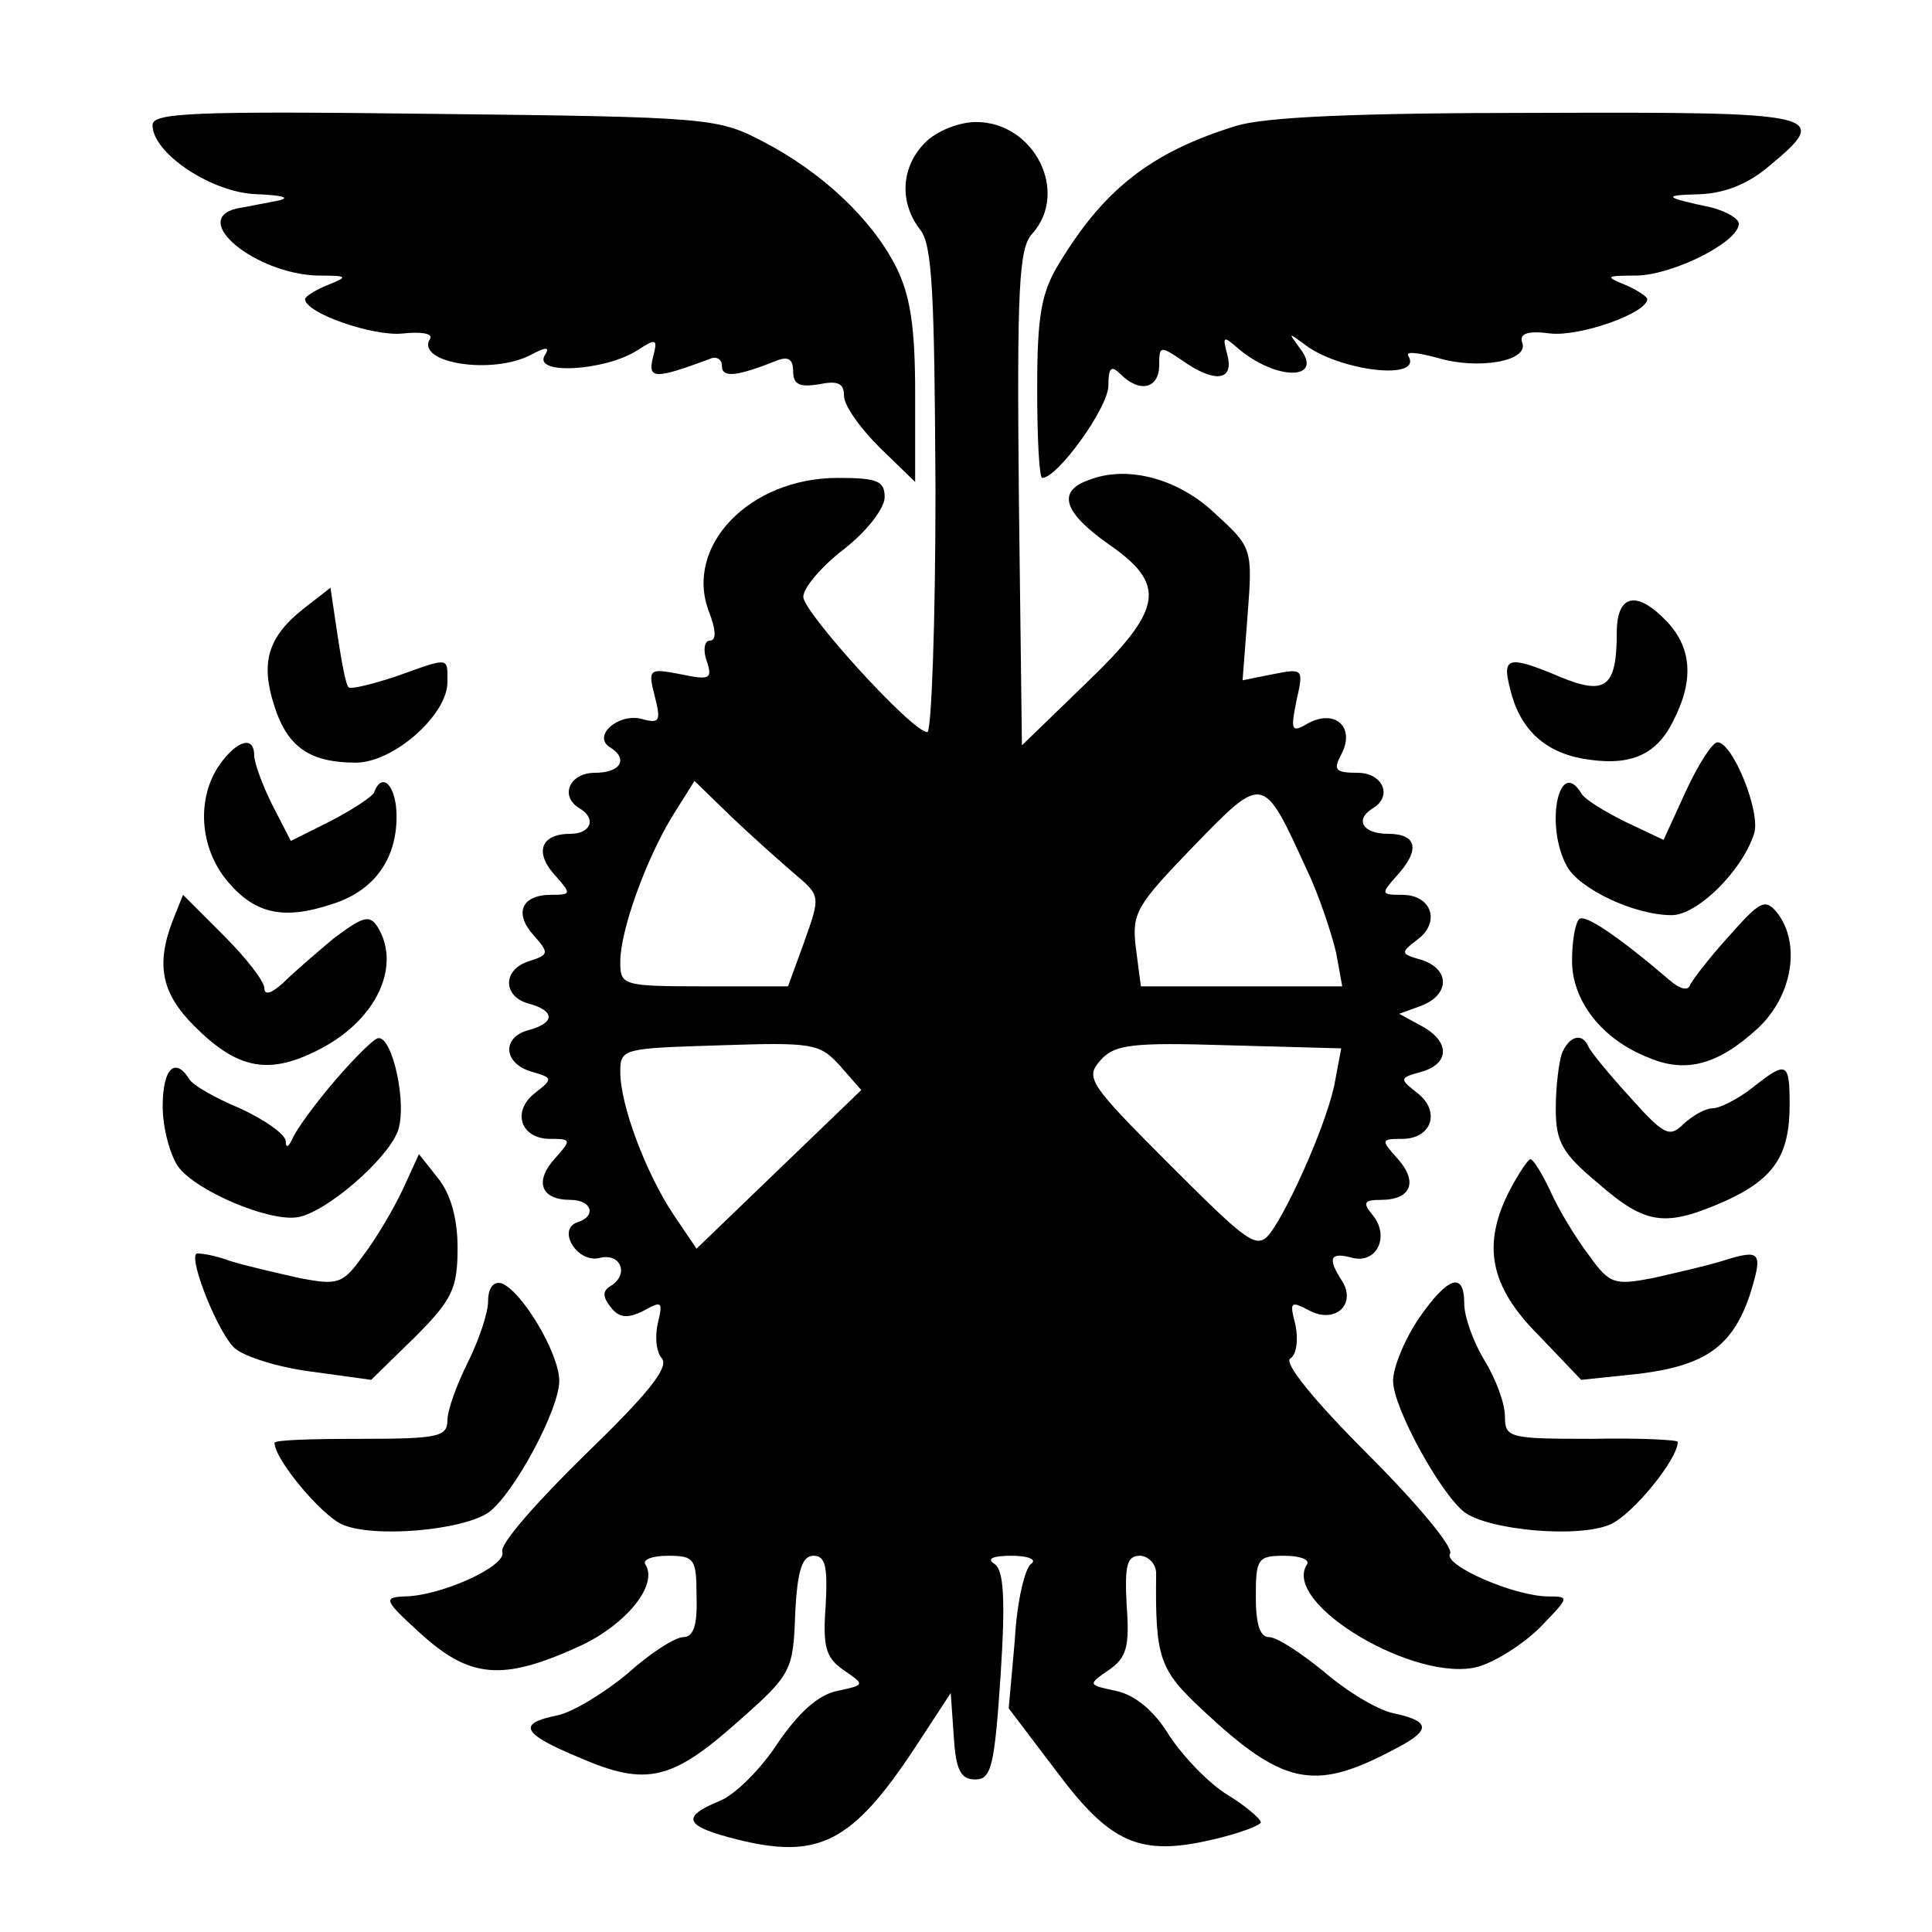
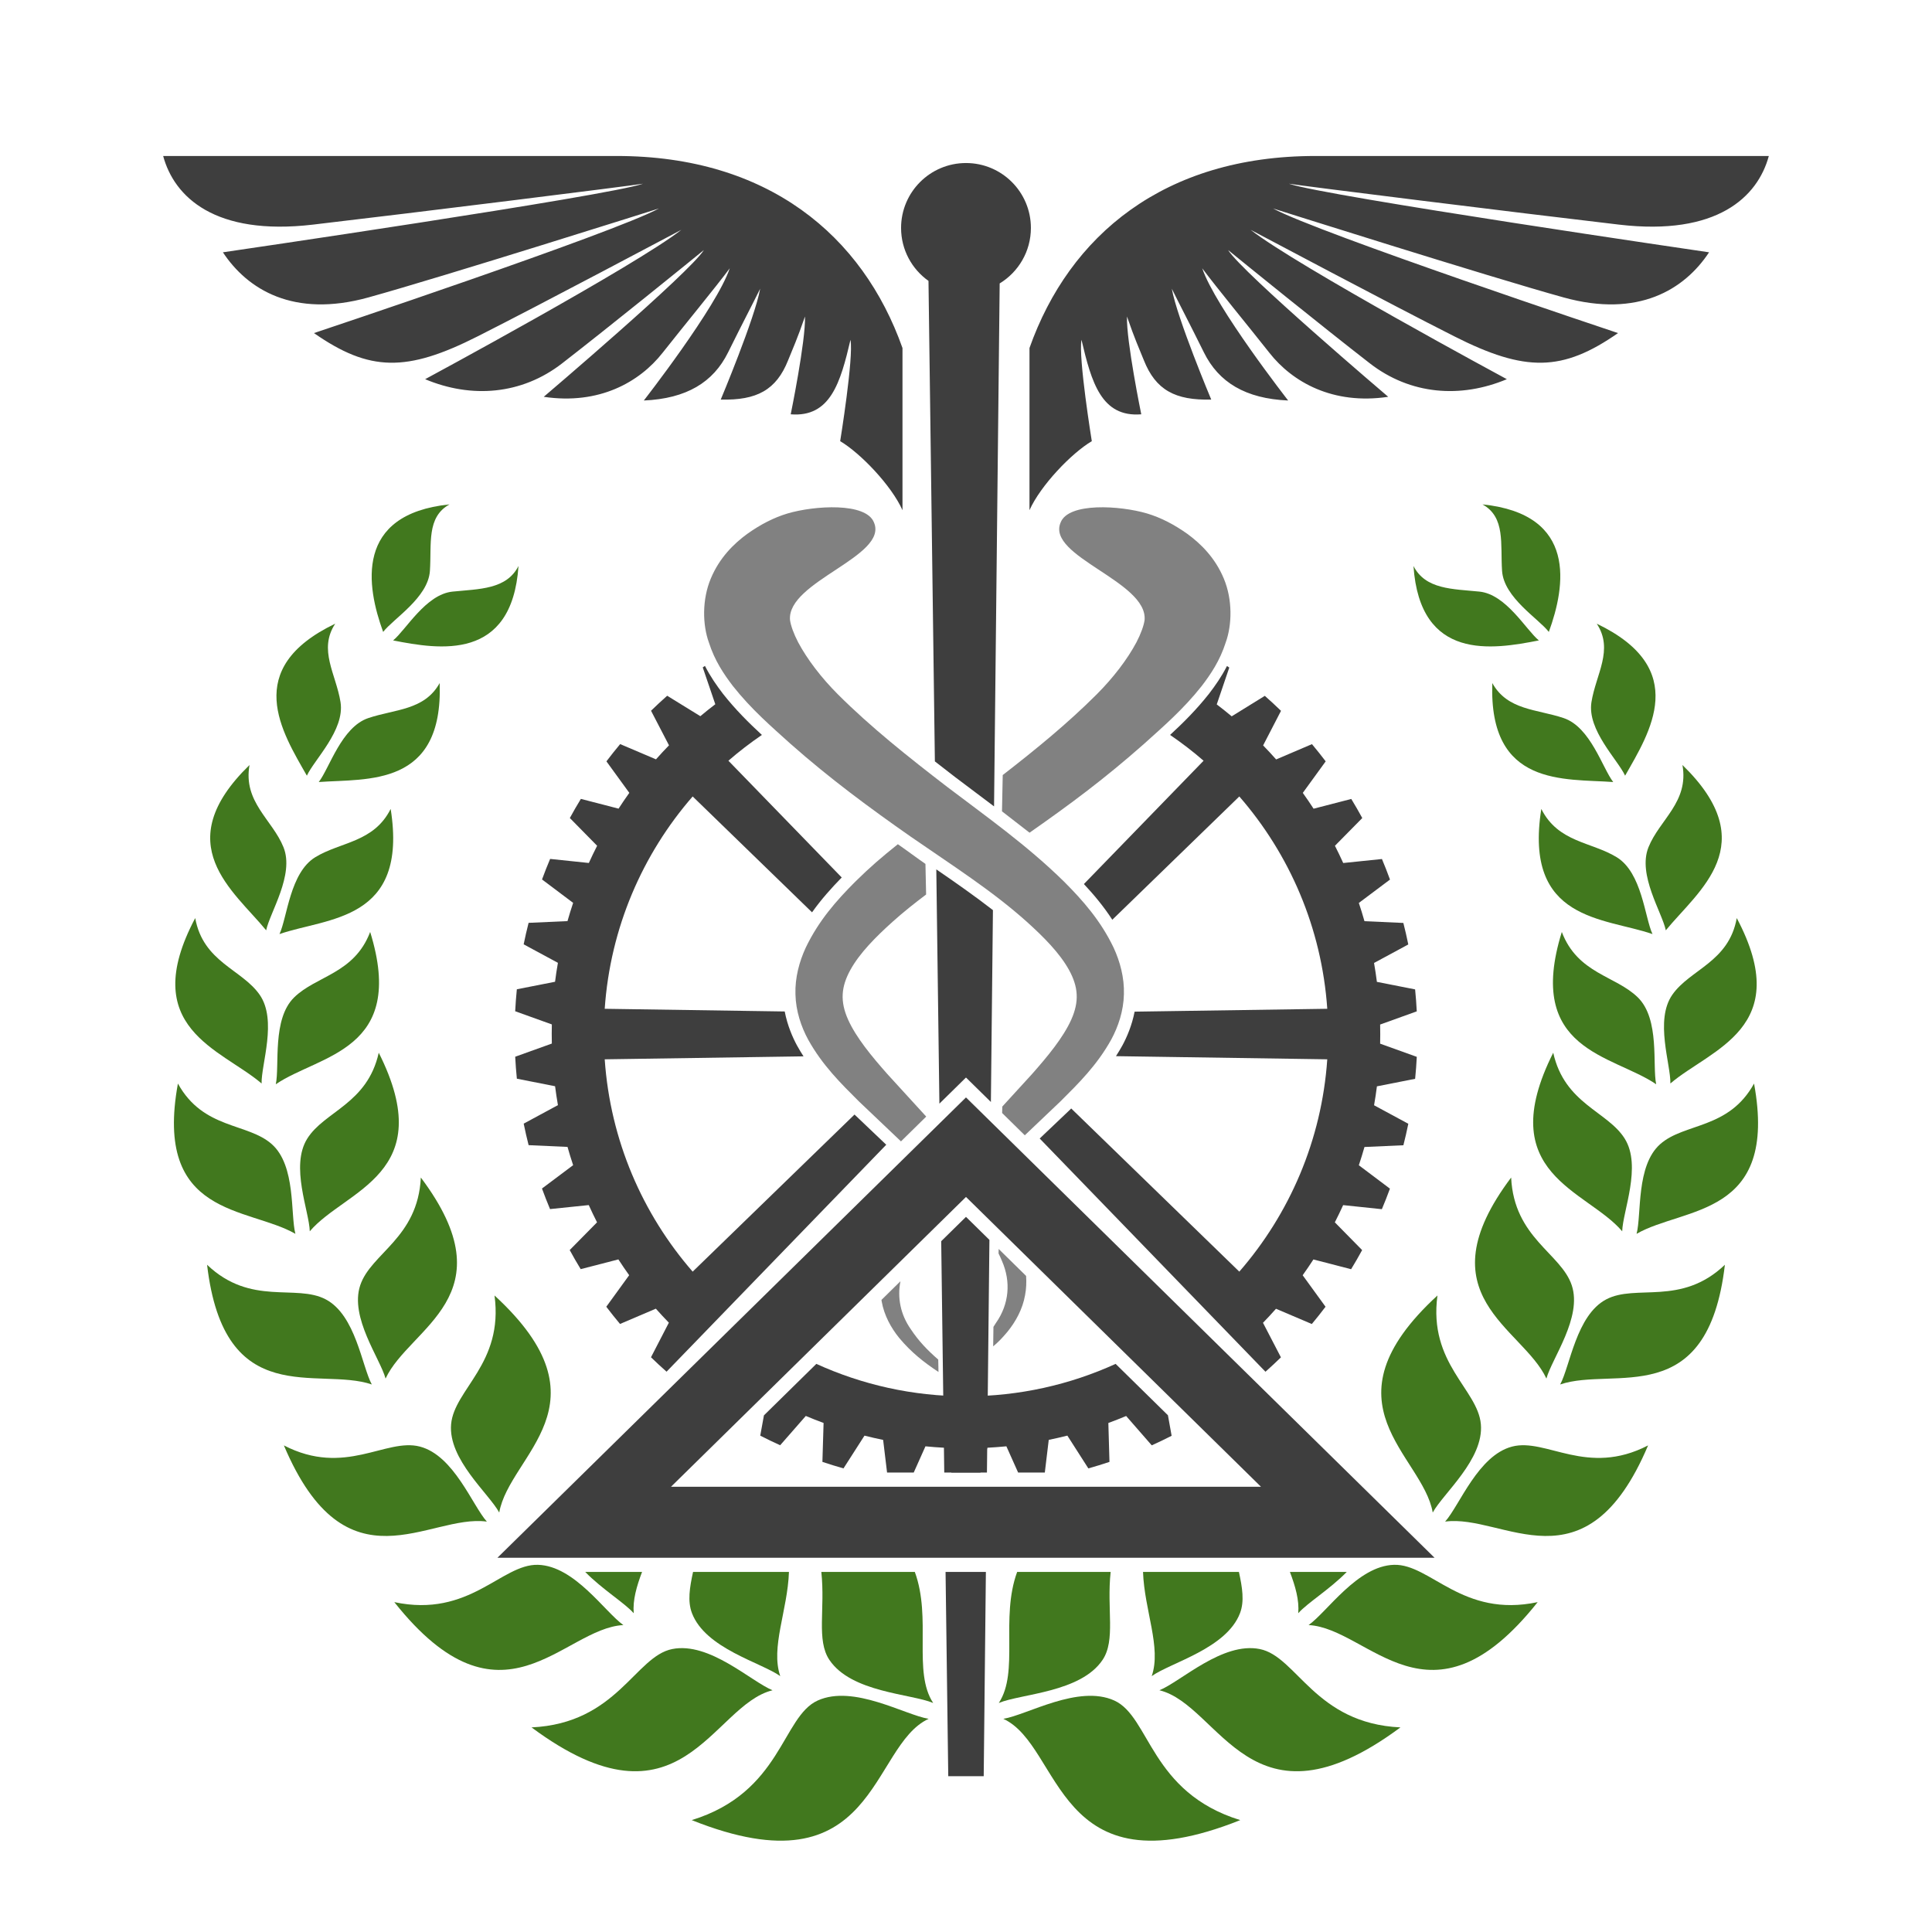
- <svg xmlns="http://www.w3.org/2000/svg" version="1.0" width="190pt" height="190pt" viewBox="0 0 190 190" preserveAspectRatio="xMidYMid meet">
-   <g transform="translate(0,190) scale(0.1,-0.1)" fill="#000000" stroke="none">
-     <path d="M150 1777 c0 -28 59 -67 103 -68 23 -1 33 -3 22 -6 -11 -2 -30 -6 -42 -8 -47 -11 18 -64 79 -66 30 0 31 -1 11 -9 -13 -5 -23 -12 -23 -14 0 -14 67 -37 96 -34 18 2 30 0 27 -5 -15 -24 61 -36 99 -16 15 8 19 8 14 0 -13 -20 58 -16 90 4 20 13 21 12 16 -7 -5 -21 2 -21 56 -1 6 3 12 0 12 -7 0 -12 15 -10 53 5 12 5 17 2 17 -10 0 -13 6 -16 25 -13 19 4 25 1 25 -11 0 -10 16 -32 35 -51 l35 -34 0 87 c0 67 -5 97 -19 125 -24 47 -73 93 -131 123 -44 23 -53 24 -322 27 -240 3 -278 1 -278 -11z" />
-     <path d="M1215 1776 c-84 -26 -130 -63 -174 -136 -17 -28 -21 -51 -21 -122 0 -49 2 -88 5 -88 15 0 64 68 65 90 0 19 3 21 12 12 19 -19 38 -14 38 9 0 19 1 19 22 5 32 -23 52 -21 45 5 -5 19 -4 19 11 6 38 -32 85 -31 60 1 -11 15 -11 15 4 4 34 -27 118 -37 103 -12 -3 5 10 3 29 -2 40 -12 90 -3 83 15 -3 9 5 12 28 9 29 -3 95 20 95 34 0 2 -10 9 -22 14 -20 8 -19 9 12 9 36 1 100 33 100 51 0 5 -12 12 -27 16 -47 10 -49 12 -11 13 24 1 47 10 67 27 63 52 55 54 -226 53 -179 0 -270 -4 -298 -13z" />
-     <path d="M910 1760 c-24 -24 -26 -59 -5 -86 12 -15 14 -64 15 -256 0 -131 -4 -238 -8 -238 -15 0 -122 118 -122 133 0 9 18 30 40 47 22 17 40 40 40 51 0 16 -7 19 -46 19 -87 0 -151 -67 -127 -131 7 -18 8 -29 1 -29 -5 0 -7 -9 -3 -20 6 -18 3 -19 -26 -13 -31 6 -32 5 -25 -22 6 -24 5 -27 -13 -22 -23 6 -49 -17 -31 -28 18 -11 11 -25 -15 -25 -25 0 -35 -23 -15 -35 17 -10 11 -25 -9 -25 -29 0 -36 -18 -15 -41 16 -18 16 -19 -4 -19 -29 0 -37 -18 -17 -40 15 -17 15 -19 -4 -25 -27 -8 -27 -35 -1 -42 26 -7 26 -19 0 -26 -27 -7 -25 -33 3 -41 21 -6 21 -7 3 -21 -23 -18 -14 -45 15 -45 21 0 21 -1 5 -19 -21 -23 -14 -41 15 -41 21 0 26 -16 7 -22 -21 -7 0 -41 22 -35 21 5 29 -17 10 -28 -8 -5 -7 -11 1 -21 8 -10 16 -11 32 -3 18 10 19 9 14 -12 -3 -13 -2 -28 4 -35 7 -9 -14 -35 -76 -95 -47 -46 -84 -88 -81 -95 5 -14 -61 -44 -97 -44 -20 -1 -19 -4 15 -35 50 -46 82 -49 160 -13 44 21 75 59 63 79 -4 5 6 9 22 9 26 0 28 -3 28 -40 1 -28 -3 -40 -13 -40 -8 0 -33 -16 -55 -36 -23 -19 -54 -38 -69 -41 -40 -8 -35 -18 23 -42 65 -28 90 -22 156 37 51 45 53 49 55 104 2 44 7 58 18 58 12 0 14 -11 12 -49 -3 -40 0 -51 17 -63 22 -15 22 -15 -6 -21 -19 -4 -38 -22 -58 -51 -16 -25 -42 -51 -57 -57 -39 -16 -35 -25 17 -38 80 -20 113 -3 174 89 l36 55 3 -43 c2 -33 7 -42 21 -42 16 0 19 13 25 102 5 77 3 104 -6 110 -8 5 -2 8 17 8 17 0 25 -4 19 -8 -6 -4 -14 -37 -16 -75 l-6 -67 47 -62 c53 -71 82 -84 154 -67 26 6 47 14 47 17 -1 4 -15 16 -33 27 -18 11 -43 37 -57 58 -15 25 -34 40 -52 44 -28 6 -29 6 -7 21 17 12 20 23 17 63 -2 39 0 49 13 49 8 0 16 -8 16 -17 -1 -84 3 -95 46 -135 78 -73 109 -80 185 -40 40 20 40 29 3 37 -16 3 -47 22 -69 41 -22 18 -46 34 -54 34 -9 0 -13 13 -13 40 0 37 2 40 28 40 16 0 26 -4 22 -9 -24 -39 109 -117 169 -100 17 5 44 22 61 39 28 29 29 30 8 30 -34 0 -104 31 -97 42 4 6 -33 50 -81 98 -53 53 -83 90 -76 94 6 4 8 18 5 33 -6 23 -5 24 14 14 25 -13 46 6 32 29 -15 23 -12 29 10 23 24 -6 37 21 20 42 -10 12 -9 15 8 15 30 0 37 18 16 41 -16 18 -16 19 5 19 29 0 38 27 15 45 -18 14 -18 15 4 21 28 8 28 30 0 45 l-22 12 22 8 c28 11 28 36 0 45 -21 6 -21 7 -4 20 23 17 14 44 -15 44 -21 0 -21 1 -6 18 24 26 21 42 -8 42 -25 0 -33 14 -15 25 20 12 10 35 -15 35 -22 0 -24 3 -16 18 14 26 -5 45 -32 31 -17 -10 -18 -8 -12 22 7 31 7 32 -23 26 l-30 -6 5 65 c5 64 4 66 -31 98 -36 35 -87 49 -125 34 -32 -11 -25 -32 19 -63 58 -40 54 -64 -22 -137 l-63 -61 -3 243 c-2 206 0 246 13 260 37 41 2 110 -55 110 -17 0 -39 -9 -50 -20z m-129 -719 c26 -22 26 -22 10 -67 l-16 -44 -82 0 c-81 0 -83 1 -83 24 0 31 25 100 51 143 l22 35 36 -35 c20 -19 48 -44 62 -56z m504 4 c13 -27 25 -65 29 -82 l6 -33 -99 0 -99 0 -5 38 c-4 34 0 41 57 100 69 71 68 71 111 -23z m-519 -295 l-81 -78 -23 34 c-27 41 -52 107 -52 140 0 23 3 23 98 26 91 3 98 2 118 -20 l21 -24 -81 -78z m547 87 c-6 -36 -44 -123 -64 -150 -13 -16 -21 -10 -98 67 -80 80 -84 86 -69 103 14 16 31 18 127 15 l110 -3 -6 -32z" />
-     <path d="M298 1301 c-35 -28 -42 -53 -28 -96 13 -40 35 -55 80 -55 37 0 90 47 90 79 0 25 3 25 -50 6 -24 -8 -45 -13 -47 -11 -3 2 -7 25 -11 51 l-7 47 -27 -21z" />
-     <path d="M1590 1278 c0 -54 -11 -62 -55 -44 -52 22 -58 20 -50 -11 9 -39 33 -62 71 -69 45 -8 72 2 89 36 21 40 19 72 -5 98 -30 32 -50 28 -50 -10z" />
-     <path d="M216 1148 c-23 -33 -20 -82 8 -115 27 -32 55 -38 103 -22 41 13 63 44 63 86 0 30 -14 45 -22 24 -1 -4 -21 -17 -42 -28 l-40 -20 -18 35 c-10 20 -18 42 -18 49 0 20 -17 15 -34 -9z" />
-     <path d="M1658 1122 l-22 -48 -38 18 c-20 10 -40 22 -43 28 -22 36 -36 -32 -14 -72 12 -22 66 -48 103 -48 25 0 69 43 81 80 7 21 -21 90 -36 90 -5 0 -19 -22 -31 -48z" />
-     <path d="M170 995 c-17 -44 -11 -72 21 -104 43 -43 74 -49 125 -22 55 29 79 82 55 120 -8 12 -15 9 -43 -12 -18 -15 -41 -35 -50 -44 -11 -10 -18 -12 -18 -5 0 7 -18 30 -40 52 l-40 40 -10 -25z" />
-     <path d="M1700 979 c-19 -21 -36 -43 -38 -48 -2 -6 -11 -3 -20 5 -49 42 -84 66 -89 60 -4 -4 -7 -22 -7 -41 0 -39 29 -77 75 -95 37 -16 69 -7 108 29 34 32 42 83 19 113 -12 15 -17 12 -48 -23z" />
-     <path d="M330 838 c-19 -22 -38 -48 -42 -57 -4 -9 -7 -11 -7 -3 -1 7 -21 21 -45 32 -24 10 -47 23 -50 29 -14 22 -26 10 -26 -27 0 -21 7 -47 15 -59 17 -24 90 -55 118 -50 28 5 87 56 98 84 10 26 -5 94 -19 92 -4 0 -23 -19 -42 -41z" />
-     <path d="M1536 864 c-3 -9 -6 -33 -6 -54 0 -33 6 -44 42 -74 47 -41 66 -43 125 -17 48 22 63 45 63 95 0 42 -3 43 -37 16 -14 -11 -32 -20 -39 -20 -7 0 -19 -7 -28 -15 -14 -14 -19 -12 -53 26 -21 23 -39 45 -41 50 -6 14 -19 10 -26 -7z" />
-     <path d="M396 730 c-9 -19 -26 -48 -39 -65 -20 -28 -25 -29 -62 -22 -22 5 -53 12 -69 17 -16 6 -31 8 -33 7 -7 -7 22 -79 38 -93 9 -8 43 -19 76 -23 l58 -8 43 42 c37 37 42 48 42 88 0 29 -7 53 -19 68 l-19 24 -16 -35z" />
-     <path d="M1485 730 c-28 -54 -20 -95 28 -143 l42 -44 57 6 c65 8 92 27 109 78 13 42 11 45 -27 33 -16 -5 -47 -12 -69 -17 -37 -7 -42 -6 -62 22 -13 17 -30 45 -38 63 -8 17 -17 32 -20 32 -2 0 -11 -13 -20 -30z" />
-     <path d="M480 620 c0 -11 -9 -38 -20 -60 -11 -22 -20 -47 -20 -57 0 -16 -10 -18 -85 -18 -47 0 -85 -1 -85 -4 0 -16 45 -70 66 -80 31 -14 120 -6 145 12 25 19 69 101 69 129 0 27 -37 89 -57 96 -8 2 -13 -5 -13 -18z" />
-     <path d="M1395 603 c-14 -21 -25 -48 -25 -61 0 -26 46 -110 70 -129 24 -18 113 -26 144 -12 22 10 66 64 66 81 0 2 -38 4 -85 3 -81 0 -85 1 -85 22 0 13 -9 37 -20 55 -11 18 -20 43 -20 56 0 32 -16 27 -45 -15z" />
+ <svg xmlns="http://www.w3.org/2000/svg" viewBox="0 0 453.543 453.543" height="453.543" width="453.543" xml:space="preserve" id="svg2" version="1.1">
+   <defs id="defs6">
+     <clipPath id="clipPath18" clipPathUnits="userSpaceOnUse">
+       <path id="path16" d="M 0,340.157 H 340.157 V 0 H 0 Z" />
+     </clipPath>
+     <clipPath id="clipPath38" clipPathUnits="userSpaceOnUse">
+       <path id="path36" d="M 0,340.157 H 340.157 V 0 H 0 Z" />
+     </clipPath>
+     <clipPath id="clipPath206" clipPathUnits="userSpaceOnUse">
+       <path id="path204" d="M 0,340.157 H 340.157 V 0 H 0 Z" />
+     </clipPath>
+     <clipPath id="clipPath238" clipPathUnits="userSpaceOnUse">
+       <path id="path236" d="M 0,340.157 H 340.157 V 0 H 0 Z" />
+     </clipPath>
+   </defs>
+   <g transform="matrix(1.333333,0,0,-1.333333,0,453.5427)" id="g10">
+     <g id="g12">
+       <g clip-path="url(#clipPath18)" id="g14">
+         <g transform="translate(133.8543,87.3888)" id="g20">
+           <path id="path22" style="fill:#3e3e3e;fill-opacity:1;fill-rule:nonzero;stroke:none" d="M 0,0 C 1.155,-0.59 2.323,-1.154 3.504,-1.689 L 8.019,3.469 C 9.053,3.033 10.097,2.623 11.15,2.235 l -0.207,-6.852 c 1.228,-0.411 2.463,-0.795 3.711,-1.148 l 3.699,5.769 c 1.086,-0.276 2.183,-0.526 3.282,-0.751 l 0.692,-5.749 h 4.694 l 2.064,4.618 c 1.115,-0.109 2.236,-0.195 3.36,-0.254 l 1.209,-4.364 h 5.117 l 1.206,4.368 c 1.119,0.061 2.238,0.143 3.357,0.252 l 2.069,-4.62 h 4.698 l 0.691,5.754 c 1.092,0.225 2.184,0.473 3.279,0.749 l 3.695,-5.772 c 0.622,0.174 1.244,0.358 1.865,0.55 0.622,0.191 1.238,0.39 1.853,0.595 l -0.196,6.851 c 1.057,0.387 2.101,0.798 3.131,1.23 l 4.508,-5.165 c 1.186,0.532 2.354,1.093 3.501,1.68 L 71.779,3.59 62.57,12.637 C 54.539,8.981 45.624,6.929 36.222,6.929 26.821,6.929 17.906,8.981 9.874,12.637 L 0.647,3.572 Z" />
+         </g>
+         <g transform="translate(97.1595,156.424)" id="g24">
+           <path id="path26" style="fill:#3e3e3e;fill-opacity:1;fill-rule:nonzero;stroke:none" d="m 0,0 -6.451,-2.32 c 0.067,-1.288 0.162,-2.577 0.293,-3.868 l 6.729,-1.326 c 0.142,-1.107 0.308,-2.217 0.501,-3.327 L -4.956,-14.1 c 0.257,-1.263 0.546,-2.527 0.866,-3.788 l 6.85,-0.31 c 0.151,-0.538 0.311,-1.075 0.475,-1.613 0.167,-0.537 0.34,-1.069 0.515,-1.601 l -5.486,-4.112 c 0.446,-1.225 0.919,-2.431 1.419,-3.62 l 6.817,0.705 c 0.464,-1.028 0.952,-2.04 1.458,-3.036 l -4.813,-4.883 c 0.619,-1.14 1.265,-2.26 1.936,-3.36 l 6.635,1.714 c 0.613,-0.945 1.248,-1.873 1.898,-2.783 l -4.028,-5.552 c 0.784,-1.031 1.59,-2.043 2.421,-3.031 l 6.304,2.692 c 0.748,-0.842 1.51,-1.664 2.293,-2.467 l -3.148,-6.088 c 0.892,-0.871 1.81,-1.716 2.741,-2.54 l 38.681,39.957 -5.586,5.317 -28.497,-27.66 c -8.833,10.153 -14.502,23.12 -15.486,37.385 l 35.003,0.521 c -0.386,0.601 -0.764,1.221 -1.126,1.874 -0.801,1.474 -1.708,3.561 -2.185,6.027 L 9.309,6.121 c 0.984,14.265 6.653,27.232 15.486,37.385 L 45.813,23.105 c 1.639,2.309 3.434,4.299 5.226,6.135 L 31.086,49.796 c 1.871,1.628 3.845,3.138 5.897,4.542 -2.307,2.128 -4.628,4.427 -6.844,7.232 -1.114,1.458 -2.227,3.041 -3.183,4.923 -0.127,-0.09 -0.26,-0.173 -0.387,-0.264 l 2.21,-6.488 c -0.898,-0.682 -1.775,-1.385 -2.634,-2.103 l -5.838,3.599 c -0.97,-0.858 -1.916,-1.739 -2.842,-2.64 l 3.162,-6.089 C 19.843,51.702 19.079,50.88 18.335,50.04 l -6.306,2.684 C 11.198,51.73 10.392,50.717 9.611,49.686 l 4.03,-5.548 C 12.988,43.226 12.355,42.299 11.747,41.359 L 5.112,43.077 C 4.437,41.97 3.788,40.847 3.169,39.709 L 7.974,34.823 C 7.463,33.825 6.979,32.814 6.515,31.793 l -6.817,0.715 C -0.806,31.315 -1.281,30.109 -1.728,28.892 L 3.75,24.772 C 3.396,23.709 3.064,22.638 2.756,21.558 L -4.093,21.252 C -4.412,20 -4.703,18.739 -4.961,17.469 L 1.07,14.212 C 0.875,13.107 0.706,11.997 0.566,10.88 L -6.162,9.554 C -6.289,8.271 -6.389,6.982 -6.453,5.688 L 0,3.369 C -0.024,2.248 -0.027,1.126 0,0" />
+         </g>
+         <g transform="translate(190.8362,184.5084)" id="g28">
+           <path id="path30" style="fill:#3e3e3e;fill-opacity:1;fill-rule:nonzero;stroke:none" d="M 0,0 C 1.749,-1.868 3.464,-3.917 5.001,-6.285 L 27.363,15.42 C 36.196,5.268 41.864,-7.699 42.849,-21.963 L 8.93,-22.468 c -0.476,-2.447 -1.378,-4.521 -2.168,-5.977 -0.361,-0.648 -0.735,-1.263 -1.117,-1.859 l 37.204,-0.555 c -0.985,-14.264 -6.654,-27.23 -15.486,-37.384 l -29.597,28.729 -0.006,-0.006 -0.3,-0.299 -5.243,-4.985 39.751,-41.062 c 0.928,0.825 1.839,1.667 2.722,2.533 l -3.158,6.085 c 0.782,0.807 1.546,1.629 2.29,2.47 l 6.307,-2.685 c 0.83,0.995 1.636,2.008 2.416,3.04 l -4.028,5.547 c 0.652,0.912 1.285,1.837 1.893,2.78 l 6.636,-1.719 c 0.675,1.106 1.323,2.23 1.942,3.367 l -4.807,4.887 c 0.51,0.998 1,2.009 1.464,3.03 l 6.814,-0.716 c 0.505,1.192 0.978,2.4 1.424,3.617 l -5.476,4.119 c 0.355,1.063 0.686,2.136 0.992,3.215 l 6.853,0.306 c 0.317,1.252 0.608,2.514 0.866,3.782 l -6.029,3.259 c 0.193,1.105 0.362,2.215 0.502,3.331 l 6.728,1.326 c 0.129,1.285 0.227,2.574 0.291,3.867 l -6.453,2.32 c 0.025,1.119 0.027,2.241 0,3.369 l 6.449,2.319 c -0.064,1.288 -0.162,2.577 -0.291,3.868 l -6.728,1.324 c -0.143,1.108 -0.309,2.219 -0.502,3.33 l 6.028,3.257 c -0.257,1.263 -0.544,2.527 -0.868,3.788 l -6.848,0.311 c -0.153,0.537 -0.308,1.076 -0.475,1.612 -0.166,0.538 -0.337,1.07 -0.515,1.6 l 5.485,4.114 C 53.447,2.011 52.975,3.216 52.475,4.406 L 45.657,3.703 C 45.193,4.73 44.705,5.741 44.199,6.738 l 4.814,4.882 c -0.619,1.139 -1.266,2.26 -1.936,3.361 l -6.638,-1.715 c -0.61,0.945 -1.246,1.872 -1.898,2.784 l 4.03,5.551 c -0.784,1.031 -1.59,2.043 -2.418,3.03 l -6.306,-2.692 c -0.746,0.843 -1.51,1.666 -2.292,2.469 l 3.149,6.089 c -0.931,0.904 -1.879,1.782 -2.85,2.637 l -5.833,-3.605 c -0.862,0.72 -1.739,1.419 -2.631,2.097 l 2.207,6.488 c -0.132,0.095 -0.271,0.181 -0.404,0.275 -0.948,-1.861 -2.056,-3.436 -3.155,-4.874 -2.23,-2.826 -4.556,-5.131 -6.865,-7.261 2.054,-1.404 4.028,-2.915 5.9,-4.544 z" />
+         </g>
+       </g>
+     </g>
+     <g id="g32">
+       <g clip-path="url(#clipPath38)" id="g34">
+         <g transform="translate(264.4602,239.651)" id="g40">
+           <path id="path42" style="fill:#41781e;fill-opacity:1;fill-rule:nonzero;stroke:none" d="M 0,0 C 0.315,-4.733 6.453,-8.429 8.234,-10.754 11.171,-2.727 13.317,9.973 -3.449,11.701 0.631,9.445 -0.316,4.733 0,0" />
+         </g>
+         <g transform="translate(284.0305,202.4699)" id="g44">
+           <path id="path46" style="fill:#41781e;fill-opacity:1;fill-rule:nonzero;stroke:none" d="m 0,0 c -1.885,2.434 -3.993,9.666 -8.719,11.257 -4.724,1.592 -9.894,1.348 -12.567,6.166 C -21.935,-0.912 -8.604,0.622 0,0" />
+         </g>
+         <g transform="translate(280.1975,216.5338)" id="g48">
+           <path id="path50" style="fill:#41781e;fill-opacity:1;fill-rule:nonzero;stroke:none" d="M 0,0 C -0.782,-4.924 4.645,-10.147 5.927,-12.947 10.268,-5.314 17.478,5.88 0.936,13.814 3.963,9.211 0.783,4.925 0,0" />
+         </g>
+         <g transform="translate(270.9388,227.4005)" id="g52">
+           <path id="path54" style="fill:#41781e;fill-opacity:1;fill-rule:nonzero;stroke:none" d="m 0,0 c -2.263,1.858 -5.748,8.119 -10.467,8.596 -4.72,0.477 -9.494,0.358 -11.609,4.512 C -20.921,-3.708 -8.166,-1.604 0,0" />
+         </g>
+         <g transform="translate(290.9446,175.6989)" id="g56">
+           <path id="path58" style="fill:#41781e;fill-opacity:1;fill-rule:nonzero;stroke:none" d="m 0,0 c -1.363,2.927 -1.841,10.812 -6.305,13.536 -4.463,2.725 -10.297,2.579 -13.269,8.498 C -22.72,2.221 -8.449,2.934 0,0" />
+         </g>
+         <g transform="translate(292.2942,138.7072)" id="g60">
+           <path id="path62" style="fill:#41781e;fill-opacity:1;fill-rule:nonzero;stroke:none" d="m 0,0 c -4.271,-3.798 -3.253,-12.371 -4.15,-15.783 8.355,4.801 25.002,2.885 20.683,26.457 C 12.067,2.573 4.271,3.798 0,0" />
+         </g>
+         <g transform="translate(252.2542,73.8517)" id="g64">
+           <path id="path66" style="fill:#41781e;fill-opacity:1;fill-rule:nonzero;stroke:none" d="M 0,0 C 1.833,3.362 9.019,9.371 8.475,15.549 7.931,21.727 -0.79,26.212 0.832,38.218 -19.991,19.084 -1.763,10.18 0,0" />
+         </g>
+         <g transform="translate(294.096,149.3937)" id="g68">
+           <path id="path70" style="fill:#41781e;fill-opacity:1;fill-rule:nonzero;stroke:none" d="M 0,0 C 7.082,6.071 21.961,9.729 11.687,29.122 10.29,21.355 3.469,20.113 0.34,15.623 -2.789,11.133 0.073,3.378 0,0" />
+         </g>
+         <g transform="translate(293.2913,176.3615)" id="g72">
+           <path id="path74" style="fill:#41781e;fill-opacity:1;fill-rule:nonzero;stroke:none" d="M 0,0 C 5.725,6.998 17.313,15.121 2.93,29.105 4.094,22.585 -1.113,19.471 -3.057,14.616 -4.999,9.761 -0.661,3.16 0,0" />
+         </g>
+         <g transform="translate(286.0589,139.6818)" id="g76">
+           <path id="path78" style="fill:#41781e;fill-opacity:1;fill-rule:nonzero;stroke:none" d="M 0,0 C -3.033,4.844 -10.578,6.099 -12.59,15.127 -23.354,-6.285 -6.669,-8.981 -0.447,-16.314 -0.351,-12.787 3.033,-4.845 0,0" />
+         </g>
+         <g transform="translate(291.596,149.257)" id="g80">
+           <path id="path82" style="fill:#41781e;fill-opacity:1;fill-rule:nonzero;stroke:none" d="M 0,0 C -0.698,3.306 0.679,11.456 -3.228,15.289 -7.134,19.122 -13.806,19.44 -16.616,26.814 -23.122,5.853 -7.665,5.223 0,0" />
+         </g>
+         <g transform="translate(272.2679,97.4396)" id="g84">
+           <path id="path86" style="fill:#41781e;fill-opacity:1;fill-rule:nonzero;stroke:none" d="M 0,0 C 0.965,3.55 6.347,10.765 4.465,16.418 2.583,22.071 -5.696,24.744 -6.209,35.395 -21.88,14.545 -4.193,9.045 0,0" />
+         </g>
+         <g transform="translate(176.6516,37.5314)" id="g88">
+           <path id="path90" style="fill:#41781e;fill-opacity:1;fill-rule:nonzero;stroke:none" d="M 0,0 C 10.414,-4.783 9.039,-30.897 41.711,-17.833 25.856,-12.937 25.845,0.384 19.524,3.229 13.205,6.074 4.221,0.698 0,0" />
+         </g>
+         <g transform="translate(221.7981,49.8185)" id="g92">
+           <path id="path94" style="fill:#41781e;fill-opacity:1;fill-rule:nonzero;stroke:none" d="m 0,0 c -6.559,1.31 -13.845,-5.688 -17.663,-7.258 10.75,-2.617 16.06,-26.11 42.433,-6.537 C 9.7,-13.084 6.559,-1.309 0,0" />
+         </g>
+         <g transform="translate(303.6927,117.4777)" id="g96">
+           <path id="path98" style="fill:#41781e;fill-opacity:1;fill-rule:nonzero;stroke:none" d="m 0,0 c -7.716,-7.361 -15.653,-3.309 -20.915,-6.106 -5.261,-2.797 -6.337,-11.734 -8.086,-14.97 C -19.567,-17.859 -3.026,-25.907 0,0" />
+         </g>
+         <g transform="translate(254.4368,72.255)" id="g100">
+           <path id="path102" style="fill:#41781e;fill-opacity:1;fill-rule:nonzero;stroke:none" d="M 0,0 C 10.219,1.413 24.72,-12.628 35.734,13.417 24.973,7.851 17.793,14.776 11.792,13.211 5.791,11.646 2.55,2.856 0,0" />
+         </g>
+         <g transform="translate(245.4348,64.6476)" id="g104">
+           <path id="path106" style="fill:#41781e;fill-opacity:1;fill-rule:nonzero;stroke:none" d="M 0,0 C -6.442,-0.178 -11.786,-8.314 -15.037,-10.608 -4.368,-11.152 6.314,-30.489 25.295,-6.568 12,-9.396 6.442,0.178 0,0" />
+         </g>
+         <g transform="translate(74.0945,132.8361)" id="g108">
+           <path id="path110" style="fill:#41781e;fill-opacity:1;fill-rule:nonzero;stroke:none" d="m 0,0 c -0.513,-10.652 -8.792,-13.325 -10.674,-18.979 -1.882,-5.653 3.5,-12.868 4.465,-16.417 C -2.016,-26.352 15.67,-20.852 0,0" />
+         </g>
+         <g transform="translate(87.0672,112.0695)" id="g112">
+           <path id="path114" style="fill:#41781e;fill-opacity:1;fill-rule:nonzero;stroke:none" d="M 0,0 C 1.622,-12.007 -7.099,-16.491 -7.643,-22.669 -8.187,-28.847 -1.001,-34.855 0.832,-38.218 2.595,-28.038 20.823,-19.134 0,0" />
+         </g>
+         <g transform="translate(66.6844,154.8087)" id="g116">
+           <path id="path118" style="fill:#41781e;fill-opacity:1;fill-rule:nonzero;stroke:none" d="m 0,0 c -2.012,-9.028 -9.557,-10.283 -12.59,-15.127 -3.034,-4.845 0.351,-12.787 0.447,-16.314 C -5.921,-24.108 10.763,-21.412 0,0" />
+         </g>
+         <g transform="translate(65.1731,176.0709)" id="g120">
+           <path id="path122" style="fill:#41781e;fill-opacity:1;fill-rule:nonzero;stroke:none" d="m 0,0 c -2.81,-7.374 -9.482,-7.692 -13.389,-11.525 -3.905,-3.833 -2.528,-11.983 -3.226,-15.289 C -8.951,-21.591 6.506,-20.96 0,0" />
+         </g>
+         <g transform="translate(69.2146,227.4005)" id="g124">
+           <path id="path126" style="fill:#41781e;fill-opacity:1;fill-rule:nonzero;stroke:none" d="M 0,0 C 8.166,-1.604 20.92,-3.708 22.076,13.108 19.961,8.954 15.186,9.073 10.467,8.596 5.748,8.119 2.263,1.858 0,0" />
+         </g>
+         <g transform="translate(201.2464,63.3927)" id="g128">
+           <path id="path130" style="fill:#41781e;fill-opacity:1;fill-rule:nonzero;stroke:none" d="m 0,0 c 0.234,-6.763 3.271,-13.309 1.53,-18.341 3.362,2.398 13.163,4.841 15.547,11.089 0.799,2.097 0.404,4.497 -0.192,7.252 z" />
+         </g>
+         <g transform="translate(195.5452,63.3927)" id="g132">
+           <path id="path134" style="fill:#41781e;fill-opacity:1;fill-rule:nonzero;stroke:none" d="m 0,0 h -16.461 c -2.998,-8.183 0.387,-17.578 -3.232,-23.069 3.952,1.641 14.419,1.832 18.277,7.59 C 0.904,-12.017 -0.705,-6.54 0,0" />
+         </g>
+         <g transform="translate(138.9065,63.3927)" id="g136">
+           <path id="path138" style="fill:#41781e;fill-opacity:1;fill-rule:nonzero;stroke:none" d="m 0,0 h -16.885 c -0.596,-2.755 -0.991,-5.155 -0.192,-7.252 2.383,-6.248 12.185,-8.691 15.547,-11.089 C -3.271,-13.309 -0.234,-6.763 0,0" />
+         </g>
+         <g transform="translate(161.0686,63.3927)" id="g140">
+           <path id="path142" style="fill:#41781e;fill-opacity:1;fill-rule:nonzero;stroke:none" d="m 0,0 h -16.461 c 0.705,-6.54 -0.904,-12.017 1.416,-15.479 3.858,-5.758 14.325,-5.949 18.277,-7.59 C -0.386,-17.578 2.998,-8.183 0,0" />
+         </g>
+         <g transform="translate(118.3553,49.8185)" id="g144">
+           <path id="path146" style="fill:#41781e;fill-opacity:1;fill-rule:nonzero;stroke:none" d="M 0,0 C -6.559,-1.309 -9.701,-13.084 -24.77,-13.795 1.602,-33.368 6.913,-9.875 17.663,-7.258 13.844,-5.688 6.558,1.31 0,0" />
+         </g>
+         <g transform="translate(143.9768,40.7609)" id="g148">
+           <path id="path150" style="fill:#41781e;fill-opacity:1;fill-rule:nonzero;stroke:none" d="M 0,0 C -6.32,-2.846 -6.332,-16.166 -22.186,-21.062 10.485,-34.127 9.111,-8.013 19.525,-3.229 15.303,-2.531 6.32,2.845 0,0" />
+         </g>
+         <g transform="translate(109.7552,54.0392)" id="g152">
+           <path id="path154" style="fill:#41781e;fill-opacity:1;fill-rule:nonzero;stroke:none" d="m 0,0 c -3.251,2.294 -8.594,10.432 -15.037,10.608 -6.442,0.178 -12,-9.395 -25.295,-6.568 C -21.352,-19.881 -10.668,-0.544 0,0" />
+         </g>
+         <g transform="translate(68.7825,197.733)" id="g156">
+           <path id="path158" style="fill:#41781e;fill-opacity:1;fill-rule:nonzero;stroke:none" d="m 0,0 c -2.973,-5.919 -8.806,-5.773 -13.27,-8.498 -4.463,-2.725 -4.941,-10.609 -6.304,-13.536 C -11.125,-19.101 3.146,-19.813 0,0" />
+         </g>
+         <g transform="translate(59.9548,216.5333)" id="g160">
+           <path id="path162" style="fill:#41781e;fill-opacity:1;fill-rule:nonzero;stroke:none" d="M 0,0 C -0.783,4.925 -3.962,9.211 -0.935,13.815 -17.477,5.881 -10.267,-5.314 -5.926,-12.946 -4.645,-10.147 0.783,-4.924 0,0" />
+         </g>
+         <g transform="translate(56.1223,202.4699)" id="g164">
+           <path id="path166" style="fill:#41781e;fill-opacity:1;fill-rule:nonzero;stroke:none" d="M 0,0 C 8.604,0.622 21.935,-0.912 21.287,17.423 18.613,12.605 13.444,12.849 8.719,11.257 3.993,9.666 1.885,2.434 0,0" />
+         </g>
+         <g transform="translate(73.9241,85.466)" id="g168">
+           <path id="path170" style="fill:#41781e;fill-opacity:1;fill-rule:nonzero;stroke:none" d="M 0,0 C -6.001,1.565 -13.181,-5.36 -23.943,0.206 -12.928,-25.839 1.574,-11.798 11.792,-13.211 9.243,-10.354 6,-1.565 0,0" />
+         </g>
+         <g transform="translate(75.6931,239.651)" id="g172">
+           <path id="path174" style="fill:#41781e;fill-opacity:1;fill-rule:nonzero;stroke:none" d="M 0,0 C 0.316,4.733 -0.631,9.445 3.449,11.701 -13.318,9.972 -11.171,-2.727 -8.234,-10.754 -6.454,-8.429 -0.315,-4.733 0,0" />
+         </g>
+         <g transform="translate(57.3748,111.3712)" id="g176">
+           <path id="path178" style="fill:#41781e;fill-opacity:1;fill-rule:nonzero;stroke:none" d="M 0,0 C -5.261,2.798 -13.198,-1.255 -20.915,6.106 -17.888,-19.801 -1.347,-11.753 8.086,-14.97 6.338,-11.733 5.261,-2.797 0,0" />
+         </g>
+         <g transform="translate(52.009,122.924)" id="g180">
+           <path id="path182" style="fill:#41781e;fill-opacity:1;fill-rule:nonzero;stroke:none" d="M 0,0 C -0.897,3.412 0.121,11.985 -4.151,15.783 -8.422,19.581 -16.218,18.356 -20.684,26.457 -25.002,2.885 -8.355,4.801 0,0" />
+         </g>
+         <g transform="translate(45.7166,165.0167)" id="g184">
+           <path id="path186" style="fill:#41781e;fill-opacity:1;fill-rule:nonzero;stroke:none" d="M 0,0 C -3.128,4.49 -9.949,5.732 -11.346,13.499 -21.621,-5.895 -6.741,-9.552 0.34,-15.623 0.267,-12.245 3.129,-4.49 0,0" />
+         </g>
+         <g transform="translate(49.9177,190.9777)" id="g188">
+           <path id="path190" style="fill:#41781e;fill-opacity:1;fill-rule:nonzero;stroke:none" d="M 0,0 C -1.943,4.855 -7.15,7.969 -5.986,14.489 -20.37,0.505 -8.781,-7.619 -3.056,-14.616 -2.395,-11.456 1.943,-4.855 0,0" />
+         </g>
+         <g transform="translate(113.0432,63.3927)" id="g192">
+           <path id="path194" style="fill:#41781e;fill-opacity:1;fill-rule:nonzero;stroke:none" d="m 0,0 h -10.004 c 2.98,-3.052 6.906,-5.432 8.538,-7.267 C -1.66,-4.949 -0.955,-2.53 0,0" />
+         </g>
+         <g transform="translate(227.1096,63.3927)" id="g196">
+           <path id="path198" style="fill:#41781e;fill-opacity:1;fill-rule:nonzero;stroke:none" d="M 0,0 C 0.955,-2.53 1.66,-4.949 1.466,-7.267 3.098,-5.432 7.024,-3.052 10.005,0 Z" />
+         </g>
+       </g>
+     </g>
+     <g id="g200">
+       <g clip-path="url(#clipPath206)" id="g202">
+         <g transform="translate(163.4739,290.7003)" id="g208">
+           <path id="path210" style="fill:#3e3e3e;fill-opacity:1;fill-rule:nonzero;stroke:none" d="m 0,0 1.125,-84.597 c 1.185,-0.927 2.358,-1.837 3.494,-2.71 1.182,-0.898 2.396,-1.807 3.622,-2.726 1.095,-0.82 2.198,-1.651 3.303,-2.487 l 0.99,92.075 c 3.296,2.005 5.497,5.63 5.497,9.77 0,6.311 -5.117,11.428 -11.428,11.428 C 0.291,20.753 -4.826,15.636 -4.826,9.325 -4.826,5.474 -2.919,2.07 0,0" />
+         </g>
+         <g transform="translate(181.2561,250.3317)" id="g212">
+           <path id="path214" style="fill:#3e3e3e;fill-opacity:1;fill-rule:nonzero;stroke:none" d="m 0,0 v 28.55 c 7.01,19.811 23.692,33.812 50.319,33.812 h 79.852 C 128.218,55.143 121.057,48.259 103.818,50.275 85.855,52.374 47.83,57.11 45.676,57.48 51.906,55.301 119.651,45.403 119.651,45.403 115.324,38.845 107.189,33.818 94.069,37.449 80.961,41.075 42.874,53.124 42.874,53.124 50.898,48.776 103.623,31.181 103.623,31.181 93.834,24.367 87.319,24.277 74.813,30.598 63.209,36.459 40.877,48.355 38.938,49.36 47.05,43.007 84.046,23.063 84.046,23.063 75.887,19.639 67.062,20.325 59.936,25.844 51.42,32.447 37.681,43.588 34.969,45.802 37.438,41.836 63.161,19.962 63.161,19.962 53.374,18.497 46.271,22.589 42.255,27.69 38.591,32.336 32.826,39.336 30.415,42.588 32.717,35.738 45.543,19.31 45.543,19.31 38.033,19.639 33.312,22.505 30.705,27.786 28.12,33.015 26.496,36.071 25.059,38.992 25.982,33.809 32,19.475 32,19.475 25.634,19.31 22.217,21.178 20.142,26.385 19.237,28.646 18.603,29.952 17.165,34.102 17.033,29.793 19.68,16.881 19.68,16.881 12.679,16.315 10.921,22.478 9.155,29.999 8.583,26.866 10.972,12.151 10.972,12.151 7.386,10.031 1.947,4.348 0,0" />
+         </g>
+         <g transform="translate(158.8963,250.3317)" id="g216">
+           <path id="path218" style="fill:#3e3e3e;fill-opacity:1;fill-rule:nonzero;stroke:none" d="m 0,0 v 28.55 c -7.009,19.811 -23.691,33.812 -50.319,33.812 h -79.851 c 1.953,-7.219 9.114,-14.103 26.353,-12.087 17.963,2.099 55.987,6.835 58.142,7.205 -6.23,-2.179 -73.975,-12.077 -73.975,-12.077 4.326,-6.558 12.462,-11.585 25.582,-7.954 13.108,3.626 51.195,15.675 51.195,15.675 -8.025,-4.348 -60.749,-21.943 -60.749,-21.943 9.789,-6.814 16.304,-6.904 28.809,-0.583 11.605,5.861 33.937,17.757 35.876,18.762 -8.112,-6.353 -45.108,-26.297 -45.108,-26.297 8.159,-3.424 16.984,-2.738 24.11,2.781 8.516,6.603 22.255,17.744 24.967,19.958 -2.469,-3.966 -28.193,-25.84 -28.193,-25.84 9.788,-1.465 16.891,2.627 20.907,7.728 3.664,4.646 9.428,11.646 11.84,14.898 -2.302,-6.85 -15.128,-23.278 -15.128,-23.278 7.509,0.329 12.23,3.195 14.837,8.476 2.585,5.229 4.21,8.285 5.647,11.206 -0.923,-5.183 -6.941,-19.517 -6.941,-19.517 6.366,-0.165 9.783,1.703 11.858,6.91 0.904,2.261 1.539,3.567 2.976,7.717 0.133,-4.309 -2.514,-17.221 -2.514,-17.221 7.001,-0.566 8.759,5.597 10.524,13.118 0.573,-3.133 -1.816,-17.848 -1.816,-17.848 C -7.385,10.031 -1.947,4.348 0,0" />
+         </g>
+         <g transform="translate(170.0764,150.4445)" id="g220">
+           <path id="path222" style="fill:#3e3e3e;fill-opacity:1;fill-rule:nonzero;stroke:none" d="m 0,0 4.385,-4.308 0.36,33.78 C 1.548,31.954 -1.947,34.4 -5.226,36.644 L -4.682,-4.6 Z" />
+         </g>
+         <g transform="translate(174.2024,121.8576)" id="g224">
+           <path id="path226" style="fill:#3e3e3e;fill-opacity:1;fill-rule:nonzero;stroke:none" d="m 0,0 -4.126,4.054 -4.363,-4.286 0.537,-40.733 h 7.515 z" />
+         </g>
+         <g transform="translate(166.4807,63.3927)" id="g228">
+           <path id="path230" style="fill:#3e3e3e;fill-opacity:1;fill-rule:nonzero;stroke:none" d="M 0,0 0.474,-35.961 H 6.716 L 7.099,0 Z" />
+         </g>
+       </g>
+     </g>
+     <g id="g232">
+       <g clip-path="url(#clipPath238)" id="g234">
+         <g transform="translate(129.0388,219.3698)" id="g240">
+           <path id="path242" style="fill:#818181;fill-opacity:1;fill-rule:nonzero;stroke:none" d="m 0,0 c 3.256,-4.119 6.794,-7.152 10.195,-10.221 6.836,-6.04 13.911,-11.272 21.108,-16.294 7.283,-5.043 14.317,-9.5 20.421,-14.972 2.982,-2.679 5.816,-5.536 7.447,-8.49 1.637,-2.978 1.84,-5.538 0.401,-8.763 -1.436,-3.18 -4.129,-6.429 -6.907,-9.575 l -5.234,-5.724 -0.029,-1.138 3.99,-3.921 6.297,5.988 c 3.13,3.124 6.395,6.317 8.92,10.862 1.228,2.263 2.17,5.041 2.233,7.978 0.091,2.943 -0.692,5.779 -1.798,8.175 -2.286,4.796 -5.464,8.375 -8.715,11.633 -6.516,6.417 -13.912,11.624 -20.627,16.726 -6.75,5.189 -13.439,10.497 -19.233,16.288 -2.867,2.873 -5.367,6.117 -6.985,9.157 -0.779,1.498 -1.308,2.967 -1.43,3.925 C 9.503,18.43 27.385,22.817 24.841,28.79 23.462,32.361 14.401,31.792 9.612,30.381 7.213,29.66 4.884,28.469 2.504,26.776 0.185,25.073 -2.354,22.62 -3.896,18.915 -5.444,15.213 -5.355,10.796 -4.233,7.681 -3.204,4.458 -1.601,2.097 0,0" />
+         </g>
+         <g transform="translate(181.2649,193.549)" id="g244">
+           <path id="path246" style="fill:#818181;fill-opacity:1;fill-rule:nonzero;stroke:none" d="m 0,0 c 7.196,5.022 13.28,9.56 20.116,15.6 3.401,3.069 6.94,6.102 10.196,10.221 1.6,2.096 3.204,4.458 4.233,7.681 1.121,3.115 1.21,7.532 -0.337,11.234 -1.542,3.704 -4.082,6.158 -6.4,7.861 -2.381,1.693 -4.709,2.883 -7.109,3.605 C 15.91,57.613 6.849,58.182 5.471,54.61 2.926,48.638 20.809,44.251 20.258,37.455 20.135,36.497 19.606,35.028 18.827,33.53 17.21,30.49 14.71,27.246 11.843,24.373 6.727,19.259 1.22,14.761 -4.719,10.15 l -0.13,-6.39 z" />
+         </g>
+         <g transform="translate(158.3196,104.5919)" id="g248">
+           <path id="path250" style="fill:#818181;fill-opacity:1;fill-rule:nonzero;stroke:none" d="M 0,0 C 2.101,-2.521 4.326,-4.278 6.916,-5.99 L 6.871,-3.811 C 4.929,-2.119 3.413,-0.531 2.057,1.514 0.215,4.129 -0.355,7.094 0.218,9.983 L -3.125,6.698 C -3.11,6.604 -3.101,6.51 -3.083,6.416 -2.652,3.979 -1.45,1.783 0,0" />
+         </g>
+         <g transform="translate(151.2019,146.2599)" id="g252">
+           <path id="path254" style="fill:#818181;fill-opacity:1;fill-rule:nonzero;stroke:none" d="m 0,0 7.428,-7.061 4.445,4.367 -6.843,7.489 c -2.78,3.145 -5.474,6.394 -6.91,9.575 -1.439,3.225 -1.233,5.785 0.401,8.763 1.628,2.953 4.463,5.811 7.449,8.49 1.873,1.683 3.855,3.252 5.884,4.784 l -0.117,5.386 C 10.448,42.674 8.192,44.357 6.879,45.261 3.996,42.951 2.054,41.297 -0.637,38.648 -3.888,35.39 -7.07,31.811 -9.355,27.015 c -1.102,-2.396 -1.889,-5.232 -1.796,-8.175 0.065,-2.937 1.005,-5.715 2.234,-7.978 C -6.394,6.316 -3.129,3.124 0,0" />
+         </g>
+         <g transform="translate(176.4241,118.1144)" id="g256">
+           <path id="path258" style="fill:#818181;fill-opacity:1;fill-rule:nonzero;stroke:none" d="m 0,0 c 1.569,-3.608 1.277,-7.543 -1.084,-10.899 -0.293,-0.442 -0.277,-0.425 -0.43,-0.672 l -0.047,-3.432 c 0.908,0.757 1.58,1.448 2.532,2.59 1.446,1.783 2.654,3.978 3.082,6.417 0.217,1.122 0.261,2.266 0.184,3.393 L -0.592,2.143 -0.614,1.356 C -0.393,0.909 -0.187,0.457 0,0" />
+         </g>
+       </g>
+     </g>
+     <g transform="translate(170.0764,129.4171)" id="g260">
+       <path id="path262" style="fill:#3e3e3e;fill-opacity:1;fill-rule:nonzero;stroke:none" d="M 0,0 51.935,-51.024 H -51.935 Z M 0,17.522 -82.494,-63.524 H 82.494 Z" />
+     </g>
  </g>
</svg>
